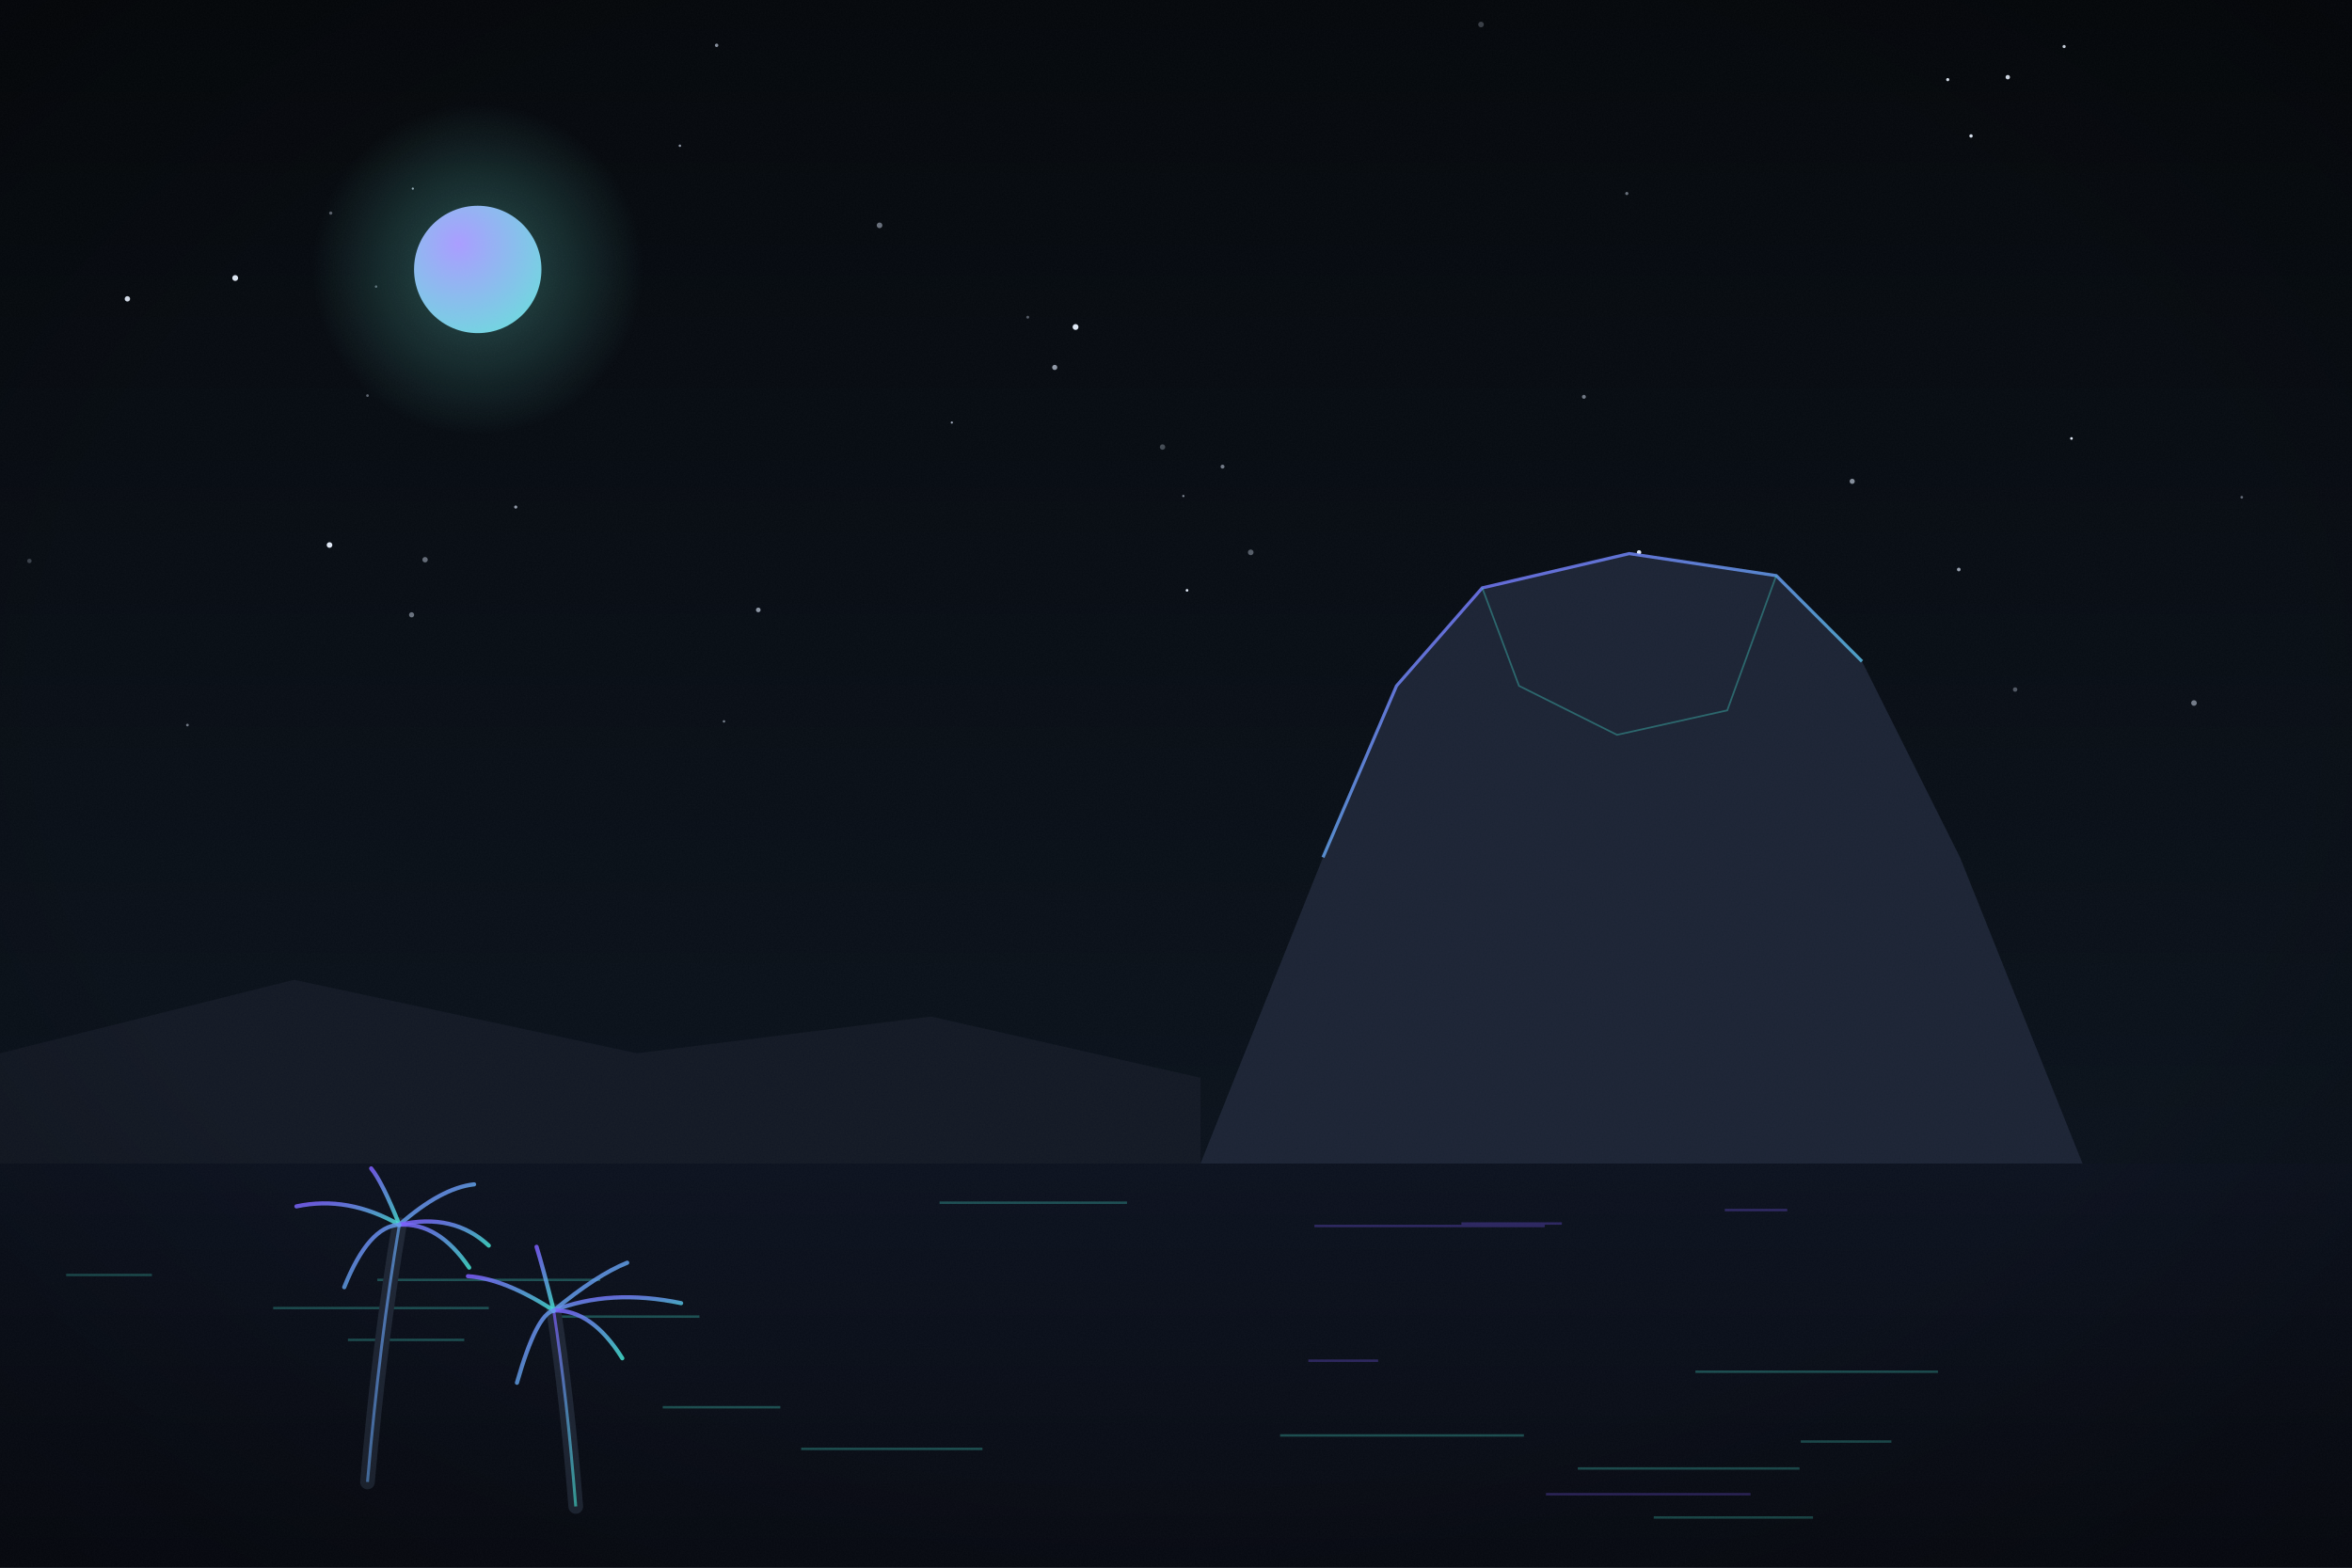
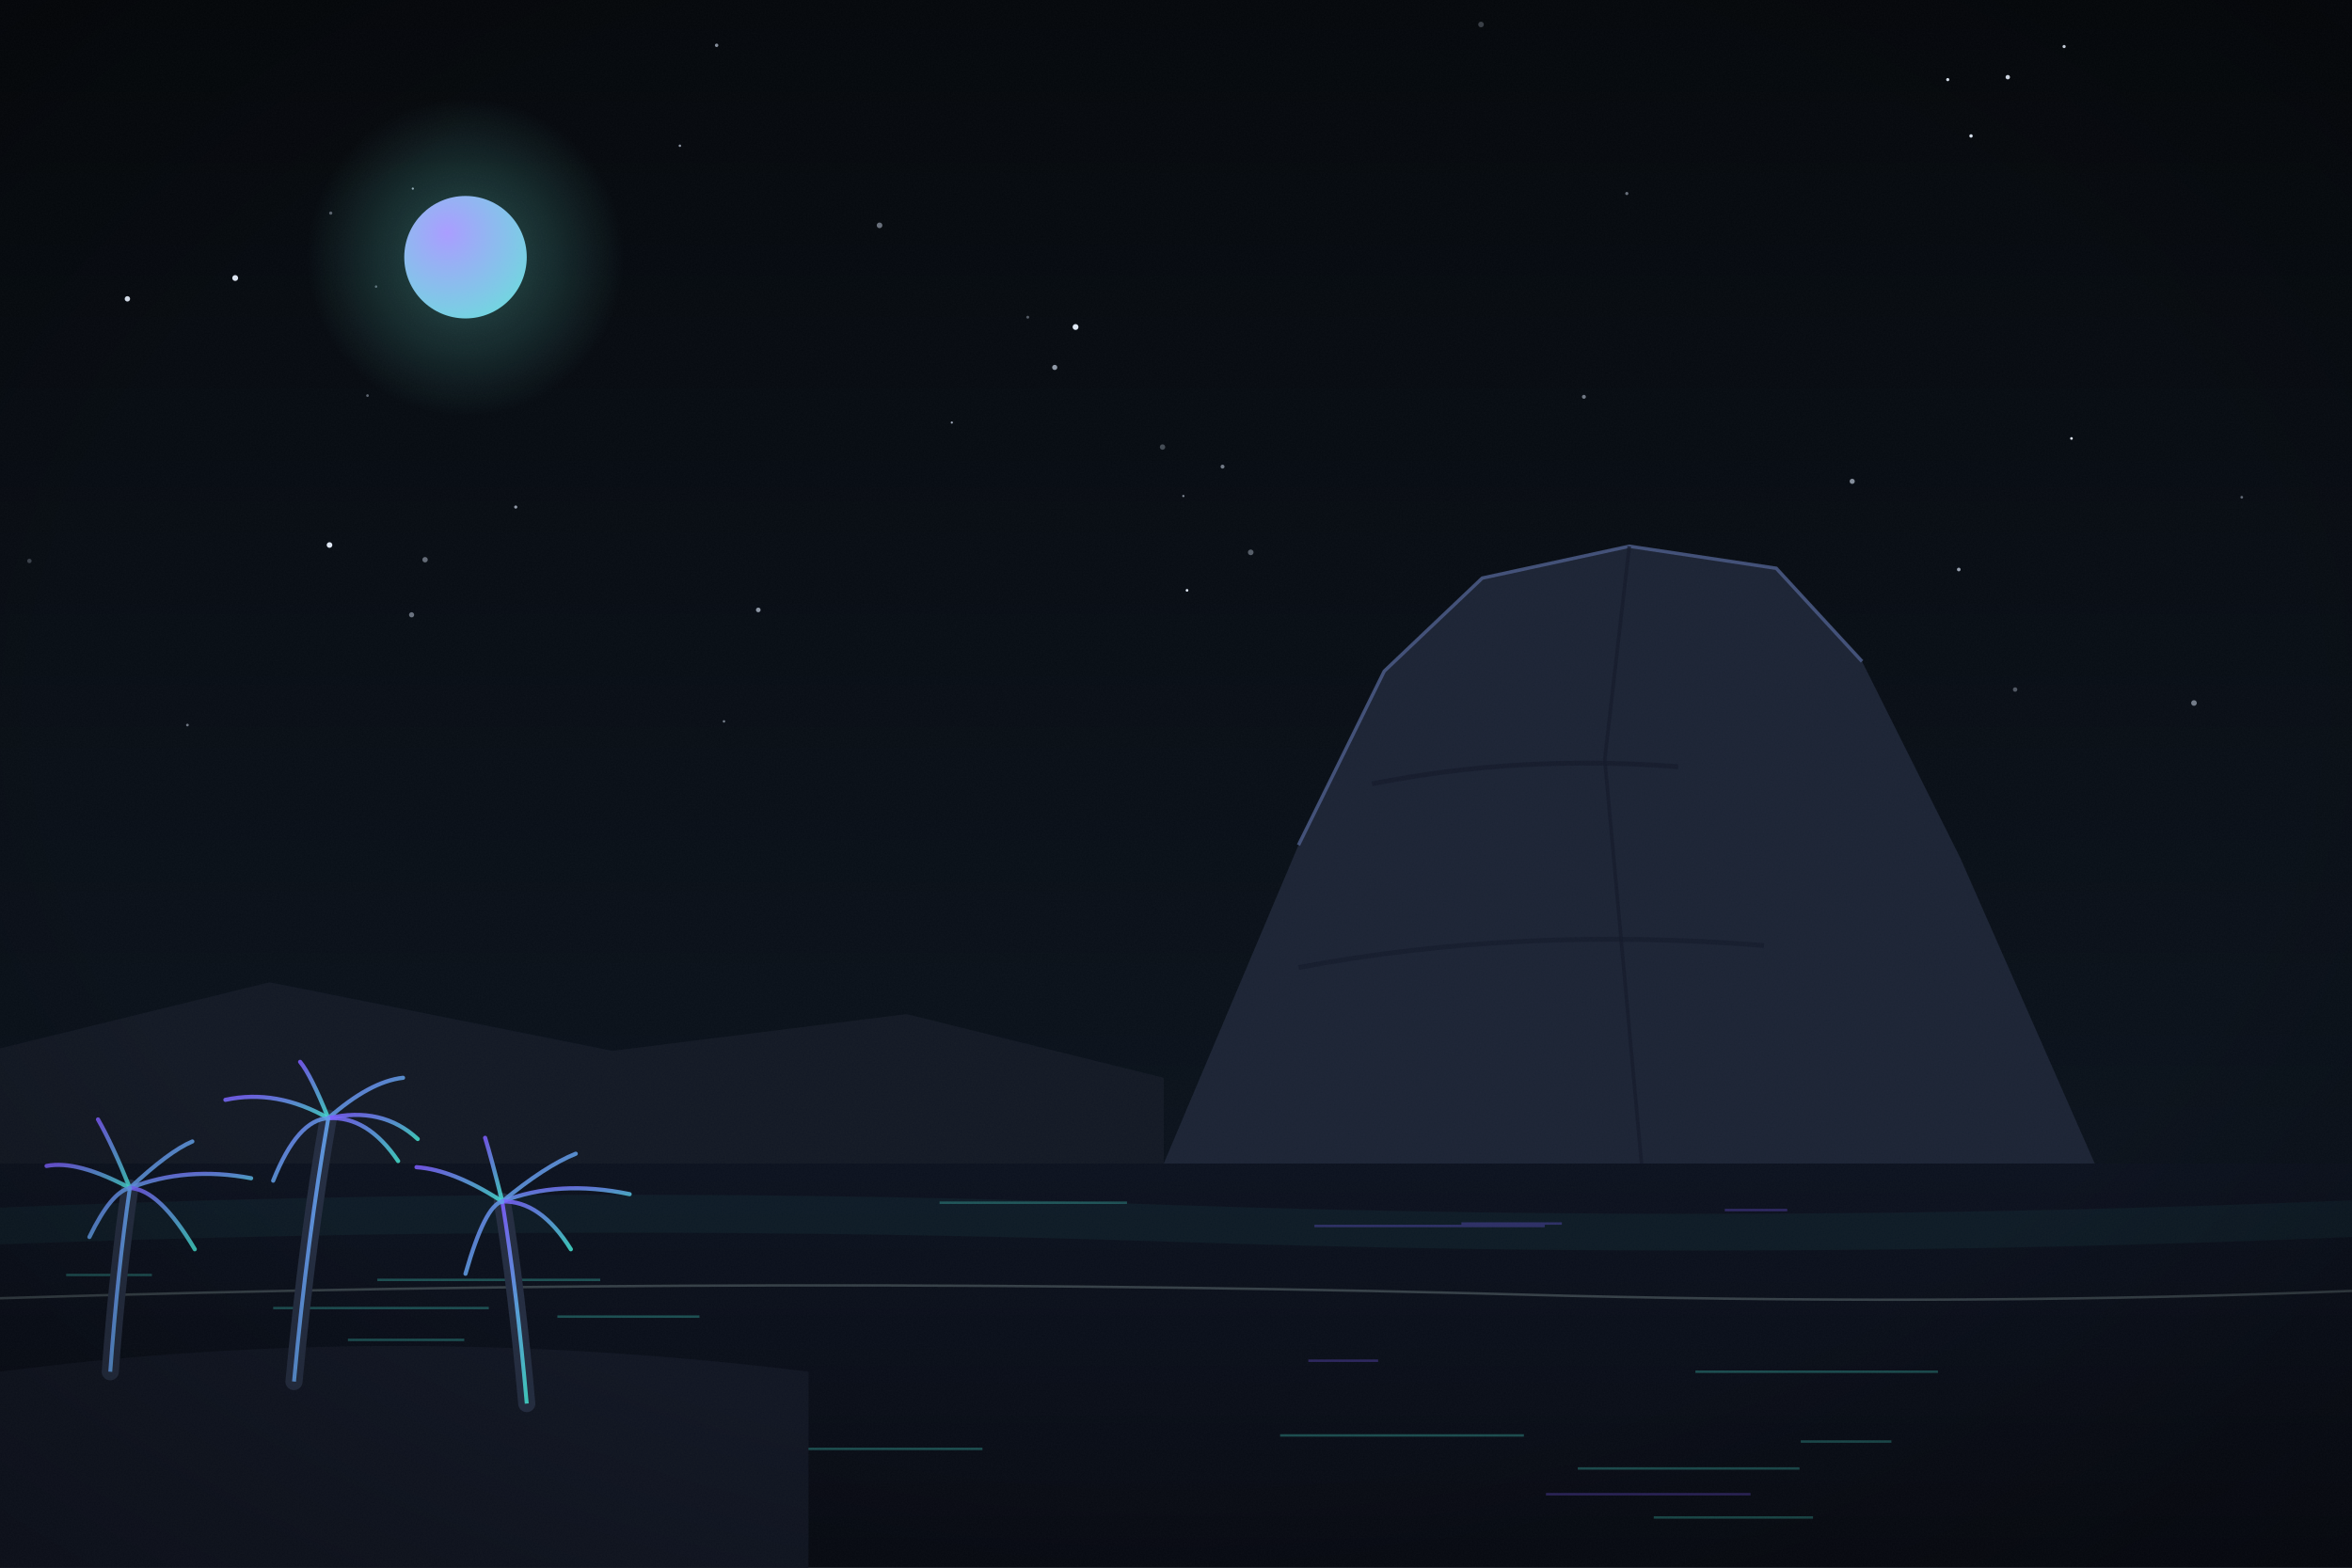
<svg xmlns="http://www.w3.org/2000/svg" viewBox="0 0 1920 1280" width="1920" height="1280">
  <defs>
    <linearGradient id="sky" x1="0" y1="0" x2="0" y2="1">
      <stop offset="0" stop-color="#04070b" />
      <stop offset="1" stop-color="#0c1521" />
    </linearGradient>
    <linearGradient id="acc" x1="0" y1="0" x2="1" y2="1">
      <stop offset="0" stop-color="#7c5cff" />
      <stop offset="1" stop-color="#43e0d0" />
    </linearGradient>
    <linearGradient id="accv" x1="0" y1="0" x2="0" y2="1">
      <stop offset="0" stop-color="#7c5cff" />
      <stop offset="1" stop-color="#43e0d0" />
    </linearGradient>
    <radialGradient id="mgrad" cx="0.35" cy="0.3" r="1">
      <stop offset="0" stop-color="#a99cff" />
      <stop offset="1" stop-color="#5fe6d6" />
    </radialGradient>
    <radialGradient id="halo" cx="0.5" cy="0.5" r="0.5">
      <stop offset="0" stop-color="rgba(103,220,205,.34)" />
      <stop offset="1" stop-color="rgba(103,220,205,0)" />
    </radialGradient>
    <radialGradient id="vig" cx="0.5" cy="0.46" r="0.85">
      <stop offset="0.55" stop-color="rgba(0,0,0,0)" />
      <stop offset="1" stop-color="rgba(0,0,4,.5)" />
    </radialGradient>
    <linearGradient id="wgrad" x1="0" y1="0" x2="0" y2="1">
      <stop offset="0" stop-color="#0b111e" />
      <stop offset="1" stop-color="#070a12" />
    </linearGradient>
    <filter id="soft" x="-40%" y="-40%" width="180%" height="180%">
      <feGaussianBlur stdDeviation="7" />
    </filter>
    <filter id="soft2" x="-60%" y="-60%" width="220%" height="220%">
      <feGaussianBlur stdDeviation="16" />
    </filter>
    <filter id="grain">
      <feTurbulence type="fractalNoise" baseFrequency="0.8" numOctaves="2" stitchTiles="stitch" />
      <feColorMatrix type="matrix" values="0 0 0 0 1 0 0 0 0 1 0 0 0 0 1 0 0 0 0.05 0" />
      <feComposite operator="over" in2="SourceGraphic" />
    </filter>
  </defs>
  <style>
@keyframes tw{0%,100%{opacity:.1}50%{opacity:1}}
.tw{animation:tw 3.4s ease-in-out infinite}
.tw.d1{animation-delay:.6s}.tw.d2{animation-delay:1.2s}.tw.d3{animation-delay:1.9s}.tw.d4{animation-delay:2.6s}.tw.d5{animation-delay:3.1s}
@keyframes shoot{0%,84%{opacity:0;transform:translate(0,0)}86%{opacity:1}96%{opacity:0;transform:translate(-620px,320px)}100%{opacity:0}}
.shoot{animation:shoot 12s linear infinite}
.shoot.s2{animation-duration:19s;animation-delay:7s}
@keyframes bob{0%,100%{transform:translateY(0px) rotate(-1.2deg)}50%{transform:translateY(9px) rotate(1.4deg)}}
.bob{animation:bob 5.6s ease-in-out infinite;transform-box:fill-box;transform-origin:center}
.bob.b2{animation-duration:7.2s;animation-delay:1.1s}
@keyframes shim{0%,100%{opacity:.22}50%{opacity:.75}}
.shim{animation:shim 4.4s ease-in-out infinite}
.shim.d1{animation-delay:1.4s}.shim.d2{animation-delay:2.7s}.shim.d3{animation-delay:3.6s}
@keyframes flick{0%,91%,100%{opacity:.9}93%{opacity:.25}95%{opacity:.85}}
.flick{animation:flick 8s linear infinite}.flick.f2{animation-delay:3.5s}
@keyframes spin{from{transform:rotate(0deg)}to{transform:rotate(360deg)}}
.wheel{animation:spin 80s linear infinite;transform-box:fill-box;transform-origin:center}
@keyframes aur{0%,100%{opacity:.34;transform:skewX(0deg)}50%{opacity:.72;transform:skewX(-4deg)}}
.aur{animation:aur 9s ease-in-out infinite;transform-box:fill-box;transform-origin:bottom}
.aur.a2{animation-duration:13s;animation-delay:2.5s}
@keyframes fall{from{transform:translateY(-140px)}to{transform:translateY(150px)}}
.fall{animation:fall 9s linear infinite}.fall.f2{animation-duration:13s;animation-delay:2s}.fall.f3{animation-duration:11s;animation-delay:5s}
@keyframes sway{0%,100%{transform:rotate(-1.4deg)}50%{transform:rotate(1.4deg)}}
.sway{animation:sway 7s ease-in-out infinite;transform-box:fill-box;transform-origin:bottom center}

@media (prefers-reduced-motion:reduce){*{animation:none!important}}
</style>
  <rect width="1920" height="1280" fill="url(#sky)" />
  <circle cx="347" cy="457" r="2.2" fill="#c9d4e6" opacity="0.47" />
  <circle cx="1639" cy="63" r="1.8" fill="#dfe8f5" class="tw" />
  <circle cx="1400" cy="487" r="1.4" fill="#c9d4e6" opacity="0.79" />
  <circle cx="1791" cy="574" r="2.3" fill="#c9d4e6" opacity="0.55" />
  <circle cx="878" cy="267" r="2.4" fill="#dfe8f5" class="tw d5" />
  <circle cx="619" cy="498" r="1.9" fill="#c9d4e6" opacity="0.68" />
  <circle cx="104" cy="244" r="2.2" fill="#dfe8f5" class="tw d3" />
  <circle cx="969" cy="482" r="1.1" fill="#dfe8f5" class="tw d4" />
  <circle cx="270" cy="174" r="1.3" fill="#c9d4e6" opacity="0.43" />
  <circle cx="336" cy="502" r="2.1" fill="#c9d4e6" opacity="0.50" />
  <circle cx="1830" cy="406" r="1.1" fill="#c9d4e6" opacity="0.46" />
  <circle cx="1599" cy="465" r="1.5" fill="#c9d4e6" opacity="0.74" />
  <circle cx="307" cy="234" r="1.0" fill="#c9d4e6" opacity="0.45" />
  <circle cx="1691" cy="358" r="1.1" fill="#dfe8f5" class="tw d5" />
  <circle cx="949" cy="365" r="2.2" fill="#c9d4e6" opacity="0.31" />
  <circle cx="153" cy="592" r="1.1" fill="#c9d4e6" opacity="0.52" />
  <circle cx="585" cy="37" r="1.4" fill="#c9d4e6" opacity="0.66" />
  <circle cx="1293" cy="324" r="1.6" fill="#c9d4e6" opacity="0.54" />
  <circle cx="1328" cy="158" r="1.3" fill="#c9d4e6" opacity="0.49" />
  <circle cx="1216" cy="534" r="1.7" fill="#c9d4e6" opacity="0.32" />
  <circle cx="998" cy="381" r="1.6" fill="#c9d4e6" opacity="0.55" />
  <circle cx="1338" cy="451" r="1.8" fill="#dfe8f5" class="tw d2" />
  <circle cx="1645" cy="563" r="1.8" fill="#c9d4e6" opacity="0.37" />
  <circle cx="300" cy="323" r="1.1" fill="#c9d4e6" opacity="0.44" />
  <circle cx="1209" cy="20" r="2.3" fill="#c9d4e6" opacity="0.26" />
  <circle cx="1685" cy="38" r="1.3" fill="#dfe8f5" class="tw d1" />
  <circle cx="192" cy="227" r="2.4" fill="#dfe8f5" class="tw d5" />
  <circle cx="555" cy="119" r="1.0" fill="#c9d4e6" opacity="0.70" />
  <circle cx="591" cy="589" r="1.0" fill="#c9d4e6" opacity="0.57" />
  <circle cx="861" cy="300" r="2.1" fill="#c9d4e6" opacity="0.70" />
  <circle cx="1021" cy="451" r="2.3" fill="#c9d4e6" opacity="0.40" />
  <circle cx="421" cy="414" r="1.3" fill="#c9d4e6" opacity="0.71" />
  <circle cx="337" cy="154" r="0.9" fill="#c9d4e6" opacity="0.75" />
  <circle cx="1609" cy="111" r="1.4" fill="#dfe8f5" class="tw" />
  <circle cx="839" cy="259" r="1.2" fill="#c9d4e6" opacity="0.39" />
  <circle cx="777" cy="345" r="0.9" fill="#c9d4e6" opacity="0.78" />
  <circle cx="1512" cy="393" r="2.1" fill="#c9d4e6" opacity="0.64" />
  <circle cx="269" cy="445" r="2.3" fill="#dfe8f5" class="tw d2" />
  <circle cx="24" cy="458" r="1.8" fill="#c9d4e6" opacity="0.27" />
  <circle cx="1590" cy="65" r="1.3" fill="#dfe8f5" class="tw d4" />
  <circle cx="966" cy="405" r="0.9" fill="#c9d4e6" opacity="0.64" />
  <circle cx="718" cy="184" r="2.3" fill="#c9d4e6" opacity="0.50" />
-   <circle cx="390" cy="220" r="135" fill="url(#halo)" />
-   <circle cx="390" cy="220" r="52" fill="url(#mgrad)" />
-   <path d="M980,950 L1080,700 L1140,560 L1210,480 L1330,452 L1450,470 L1520,540 L1600,700 L1700,950 Z" fill="#1b2334" />
-   <path d="M1080,700 L1140,560 L1210,480 L1330,452 L1450,470 L1520,540" fill="none" stroke="url(#acc)" stroke-width="2.6" opacity=".85" />
-   <path d="M1210,480 L1240,560 L1320,600 L1410,580 L1450,470" fill="none" stroke="#43e0d0" stroke-width="1.4" opacity=".35" />
-   <path d="M0,950 L0,860 L240,800 L520,860 L760,830 L980,880 L980,950 Z" fill="#141a27" opacity=".8" />
+   <circle cx="380" cy="210" r="130" fill="url(#halo)" />
+   <circle cx="380" cy="210" r="50" fill="url(#mgrad)" />
+   <path d="M950,950 L1060,690 L1130,548 L1210,472 L1330,446 L1450,464 L1520,540 L1600,700 L1710,950 Z" fill="#1b2334" />
+   <path d="M1060,690 L1130,548 L1210,472 L1330,446 L1450,464 L1520,540" fill="none" stroke="#46557f" stroke-width="2.8" opacity=".9" />
+   <path d="M1330,446 L1310,620 L1340,950" fill="none" stroke="#12182a" stroke-width="3" opacity=".7" />
+   <path d="M1120,640 q120,-24 250,-14" fill="none" stroke="#12182a" stroke-width="4" opacity=".7" />
+   <path d="M1060,790 q180,-34 380,-18" fill="none" stroke="#12182a" stroke-width="4" opacity=".65" />
+   <path d="M0,950 L0,856 L220,802 L500,858 L740,828 L950,880 L950,950 Z" fill="#141a27" opacity=".8" />
  <rect x="0" y="950" width="1920" height="330" fill="url(#wgrad)" />
  <line x1="0" y1="950" x2="1920" y2="950" stroke="url(#acc)" stroke-width="2.4" opacity=".55" />
  <line x1="1068" y1="1111" x2="1125" y2="1111" stroke="#7c5cff" stroke-width="2" class="shim d1" opacity=".3" />
  <line x1="654" y1="1183" x2="802" y2="1183" stroke="#43e0d0" stroke-width="2" class="shim d1" opacity=".3" />
  <line x1="455" y1="1075" x2="571" y2="1075" stroke="#43e0d0" stroke-width="2" class="shim" opacity=".3" />
  <line x1="767" y1="982" x2="920" y2="982" stroke="#43e0d0" stroke-width="2" class="shim d1" opacity=".3" />
  <line x1="1045" y1="1172" x2="1244" y2="1172" stroke="#43e0d0" stroke-width="2" class="shim d4" opacity=".3" />
  <line x1="308" y1="1045" x2="490" y2="1045" stroke="#43e0d0" stroke-width="2" class="shim d4" opacity=".3" />
  <line x1="1384" y1="1120" x2="1582" y2="1120" stroke="#43e0d0" stroke-width="2" class="shim d3" opacity=".3" />
  <line x1="1193" y1="999" x2="1275" y2="999" stroke="#7c5cff" stroke-width="2" class="shim d4" opacity=".3" />
  <line x1="223" y1="1068" x2="399" y2="1068" stroke="#43e0d0" stroke-width="2" class="shim d1" opacity=".3" />
  <line x1="1288" y1="1199" x2="1469" y2="1199" stroke="#43e0d0" stroke-width="2" class="shim d1" opacity=".3" />
  <line x1="1073" y1="1001" x2="1261" y2="1001" stroke="#7c5cff" stroke-width="2" class="shim" opacity=".3" />
  <line x1="284" y1="1094" x2="379" y2="1094" stroke="#43e0d0" stroke-width="2" class="shim d4" opacity=".3" />
  <line x1="1470" y1="1177" x2="1544" y2="1177" stroke="#43e0d0" stroke-width="2" class="shim d3" opacity=".3" />
  <line x1="54" y1="1041" x2="124" y2="1041" stroke="#43e0d0" stroke-width="2" class="shim d4" opacity=".3" />
  <line x1="1262" y1="1220" x2="1429" y2="1220" stroke="#7c5cff" stroke-width="2" class="shim d2" opacity=".3" />
  <line x1="1408" y1="988" x2="1459" y2="988" stroke="#7c5cff" stroke-width="2" class="shim d4" opacity=".3" />
  <line x1="1350" y1="1239" x2="1480" y2="1239" stroke="#43e0d0" stroke-width="2" class="shim d1" opacity=".3" />
  <line x1="541" y1="1149" x2="637" y2="1149" stroke="#43e0d0" stroke-width="2" class="shim d1" opacity=".3" />
+   <path d="M0,986 Q480,966 960,984 Q1440,1000 1920,980 L1920,1010 Q1440,1030 960,1014 Q480,998 0,1016 Z" fill="#43e0d0" opacity=".05" />
+   <path d="M0,1060 Q640,1040 1280,1058 Q1620,1066 1920,1054" fill="none" stroke="#cfe8e2" stroke-width="2" opacity=".22" class="shim d1" />
+   <path d="M0,1120 Q320,1078 660,1120 L660,1280 L0,1280 Z" fill="#101522" />
  <g class="sway">
-     <path d="M300,1210 Q310,1094 326,1000" fill="none" stroke="#1d2534" stroke-width="12" stroke-linecap="round" />
-     <path d="M300,1210 Q310,1094 326,1000" fill="none" stroke="url(#acc)" stroke-width="2.4" opacity=".7" />
-     <path d="M326,1000 Q284,976 242,985" fill="none" stroke="url(#acc)" stroke-width="3.4" stroke-linecap="round" opacity=".85" />
-     <path d="M326,1000 Q312,965 303,954" fill="none" stroke="url(#acc)" stroke-width="3.4" stroke-linecap="round" opacity=".85" />
-     <path d="M326,1000 Q360,970 387,967" fill="none" stroke="url(#acc)" stroke-width="3.4" stroke-linecap="round" opacity=".85" />
-     <path d="M326,1000 Q370,990 399,1017" fill="none" stroke="url(#acc)" stroke-width="3.4" stroke-linecap="round" opacity=".85" />
-     <path d="M326,1000 Q358,998 383,1035" fill="none" stroke="url(#acc)" stroke-width="3.4" stroke-linecap="round" opacity=".85" />
-     <path d="M326,1000 Q301,1001 281,1051" fill="none" stroke="url(#acc)" stroke-width="3.4" stroke-linecap="round" opacity=".85" />
+     <path d="M240,1128 Q251,1010 268,913" fill="none" stroke="#232c40" stroke-width="14" stroke-linecap="round" />
+     <path d="M240,1128 Q251,1010 268,913" fill="none" stroke="url(#acc)" stroke-width="3.2" opacity=".9" />
+     <path d="M268,913 Q226,889 184,898" fill="none" stroke="url(#acc)" stroke-width="3.4" stroke-linecap="round" opacity=".85" />
+     <path d="M268,913 Q254,878 245,867" fill="none" stroke="url(#acc)" stroke-width="3.4" stroke-linecap="round" opacity=".85" />
+     <path d="M268,913 Q302,883 329,880" fill="none" stroke="url(#acc)" stroke-width="3.4" stroke-linecap="round" opacity=".85" />
+     <path d="M268,913 Q312,903 341,930" fill="none" stroke="url(#acc)" stroke-width="3.4" stroke-linecap="round" opacity=".85" />
+     <path d="M268,913 Q300,911 325,948" fill="none" stroke="url(#acc)" stroke-width="3.4" stroke-linecap="round" opacity=".85" />
+     <path d="M268,913 Q243,914 223,964" fill="none" stroke="url(#acc)" stroke-width="3.4" stroke-linecap="round" opacity=".85" />
  </g>
  <g class="sway">
-     <path d="M470,1230 Q463,1142 452,1070" fill="none" stroke="#1d2534" stroke-width="12" stroke-linecap="round" />
-     <path d="M470,1230 Q463,1142 452,1070" fill="none" stroke="url(#acc)" stroke-width="2.4" opacity=".7" />
-     <path d="M452,1070 Q412,1044 382,1042" fill="none" stroke="url(#acc)" stroke-width="3.4" stroke-linecap="round" opacity=".85" />
-     <path d="M452,1070 Q443,1034 438,1018" fill="none" stroke="url(#acc)" stroke-width="3.4" stroke-linecap="round" opacity=".85" />
-     <path d="M452,1070 Q487,1041 512,1031" fill="none" stroke="url(#acc)" stroke-width="3.4" stroke-linecap="round" opacity=".85" />
-     <path d="M452,1070 Q498,1052 556,1064" fill="none" stroke="url(#acc)" stroke-width="3.4" stroke-linecap="round" opacity=".85" />
-     <path d="M452,1070 Q483,1069 508,1109" fill="none" stroke="url(#acc)" stroke-width="3.4" stroke-linecap="round" opacity=".85" />
-     <path d="M452,1070 Q438,1073 422,1129" fill="none" stroke="url(#acc)" stroke-width="3.4" stroke-linecap="round" opacity=".85" />
+     <path d="M430,1146 Q422,1055 410,981" fill="none" stroke="#232c40" stroke-width="14" stroke-linecap="round" />
+     <path d="M430,1146 Q422,1055 410,981" fill="none" stroke="url(#acc)" stroke-width="3.2" opacity=".9" />
+     <path d="M410,981 Q370,955 340,953" fill="none" stroke="url(#acc)" stroke-width="3.4" stroke-linecap="round" opacity=".85" />
+     <path d="M410,981 Q401,945 396,929" fill="none" stroke="url(#acc)" stroke-width="3.4" stroke-linecap="round" opacity=".85" />
+     <path d="M410,981 Q445,952 470,942" fill="none" stroke="url(#acc)" stroke-width="3.4" stroke-linecap="round" opacity=".85" />
+     <path d="M410,981 Q456,963 514,975" fill="none" stroke="url(#acc)" stroke-width="3.4" stroke-linecap="round" opacity=".85" />
+     <path d="M410,981 Q441,980 466,1020" fill="none" stroke="url(#acc)" stroke-width="3.4" stroke-linecap="round" opacity=".85" />
+     <path d="M410,981 Q396,984 380,1040" fill="none" stroke="url(#acc)" stroke-width="3.4" stroke-linecap="round" opacity=".85" />
+   </g>
+   <g class="sway">
+     <path d="M90,1120 Q96,1038 106,970" fill="none" stroke="#232c40" stroke-width="14" stroke-linecap="round" />
+     <path d="M90,1120 Q96,1038 106,970" fill="none" stroke="url(#acc)" stroke-width="3.2" opacity=".9" />
+     <path d="M106,970 Q63,947 38,952" fill="none" stroke="url(#acc)" stroke-width="3.4" stroke-linecap="round" opacity=".85" />
+     <path d="M106,970 Q92,935 80,914" fill="none" stroke="url(#acc)" stroke-width="3.4" stroke-linecap="round" opacity=".85" />
+     <path d="M106,970 Q138,940 157,932" fill="none" stroke="url(#acc)" stroke-width="3.4" stroke-linecap="round" opacity=".85" />
+     <path d="M106,970 Q152,952 205,962" fill="none" stroke="url(#acc)" stroke-width="3.4" stroke-linecap="round" opacity=".85" />
+     <path d="M106,970 Q130,971 159,1020" fill="none" stroke="url(#acc)" stroke-width="3.4" stroke-linecap="round" opacity=".85" />
+     <path d="M106,970 Q91,973 73,1010" fill="none" stroke="url(#acc)" stroke-width="3.4" stroke-linecap="round" opacity=".85" />
  </g>
  <rect width="1920" height="1280" fill="url(#vig)" />
  <rect width="1920" height="1280" filter="url(#grain)" opacity="0.55" fill="none" />
</svg>
